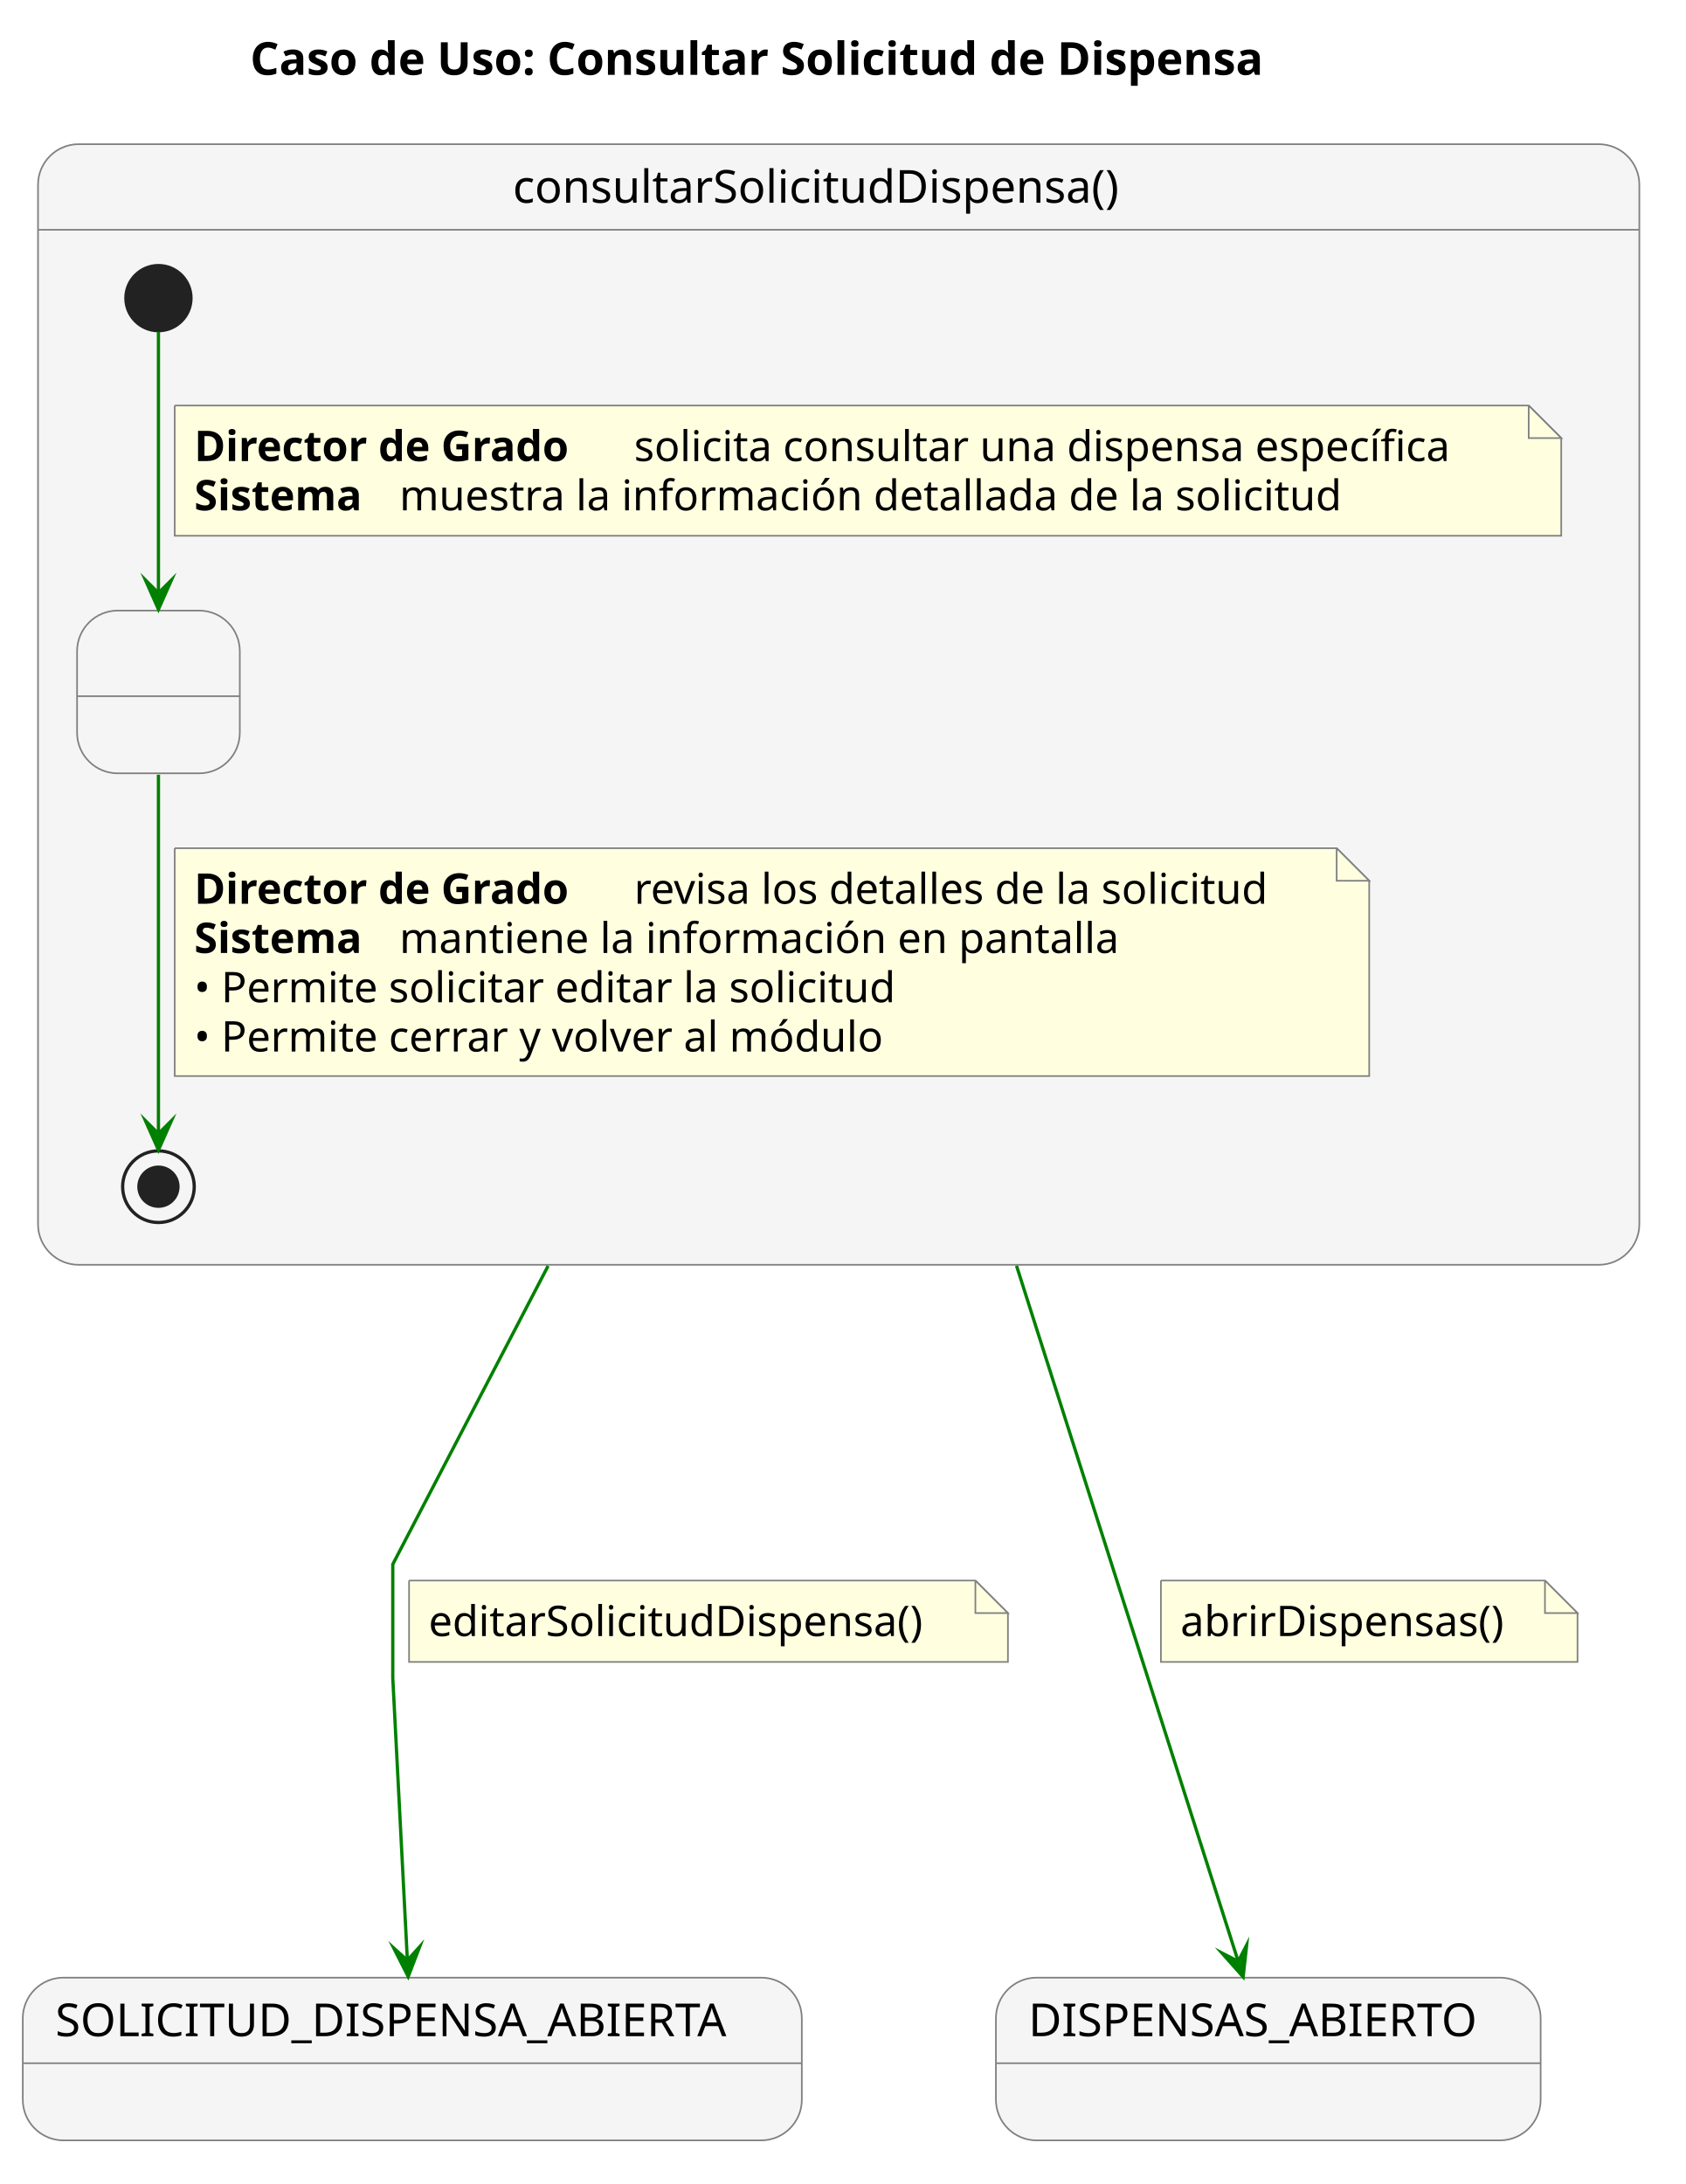
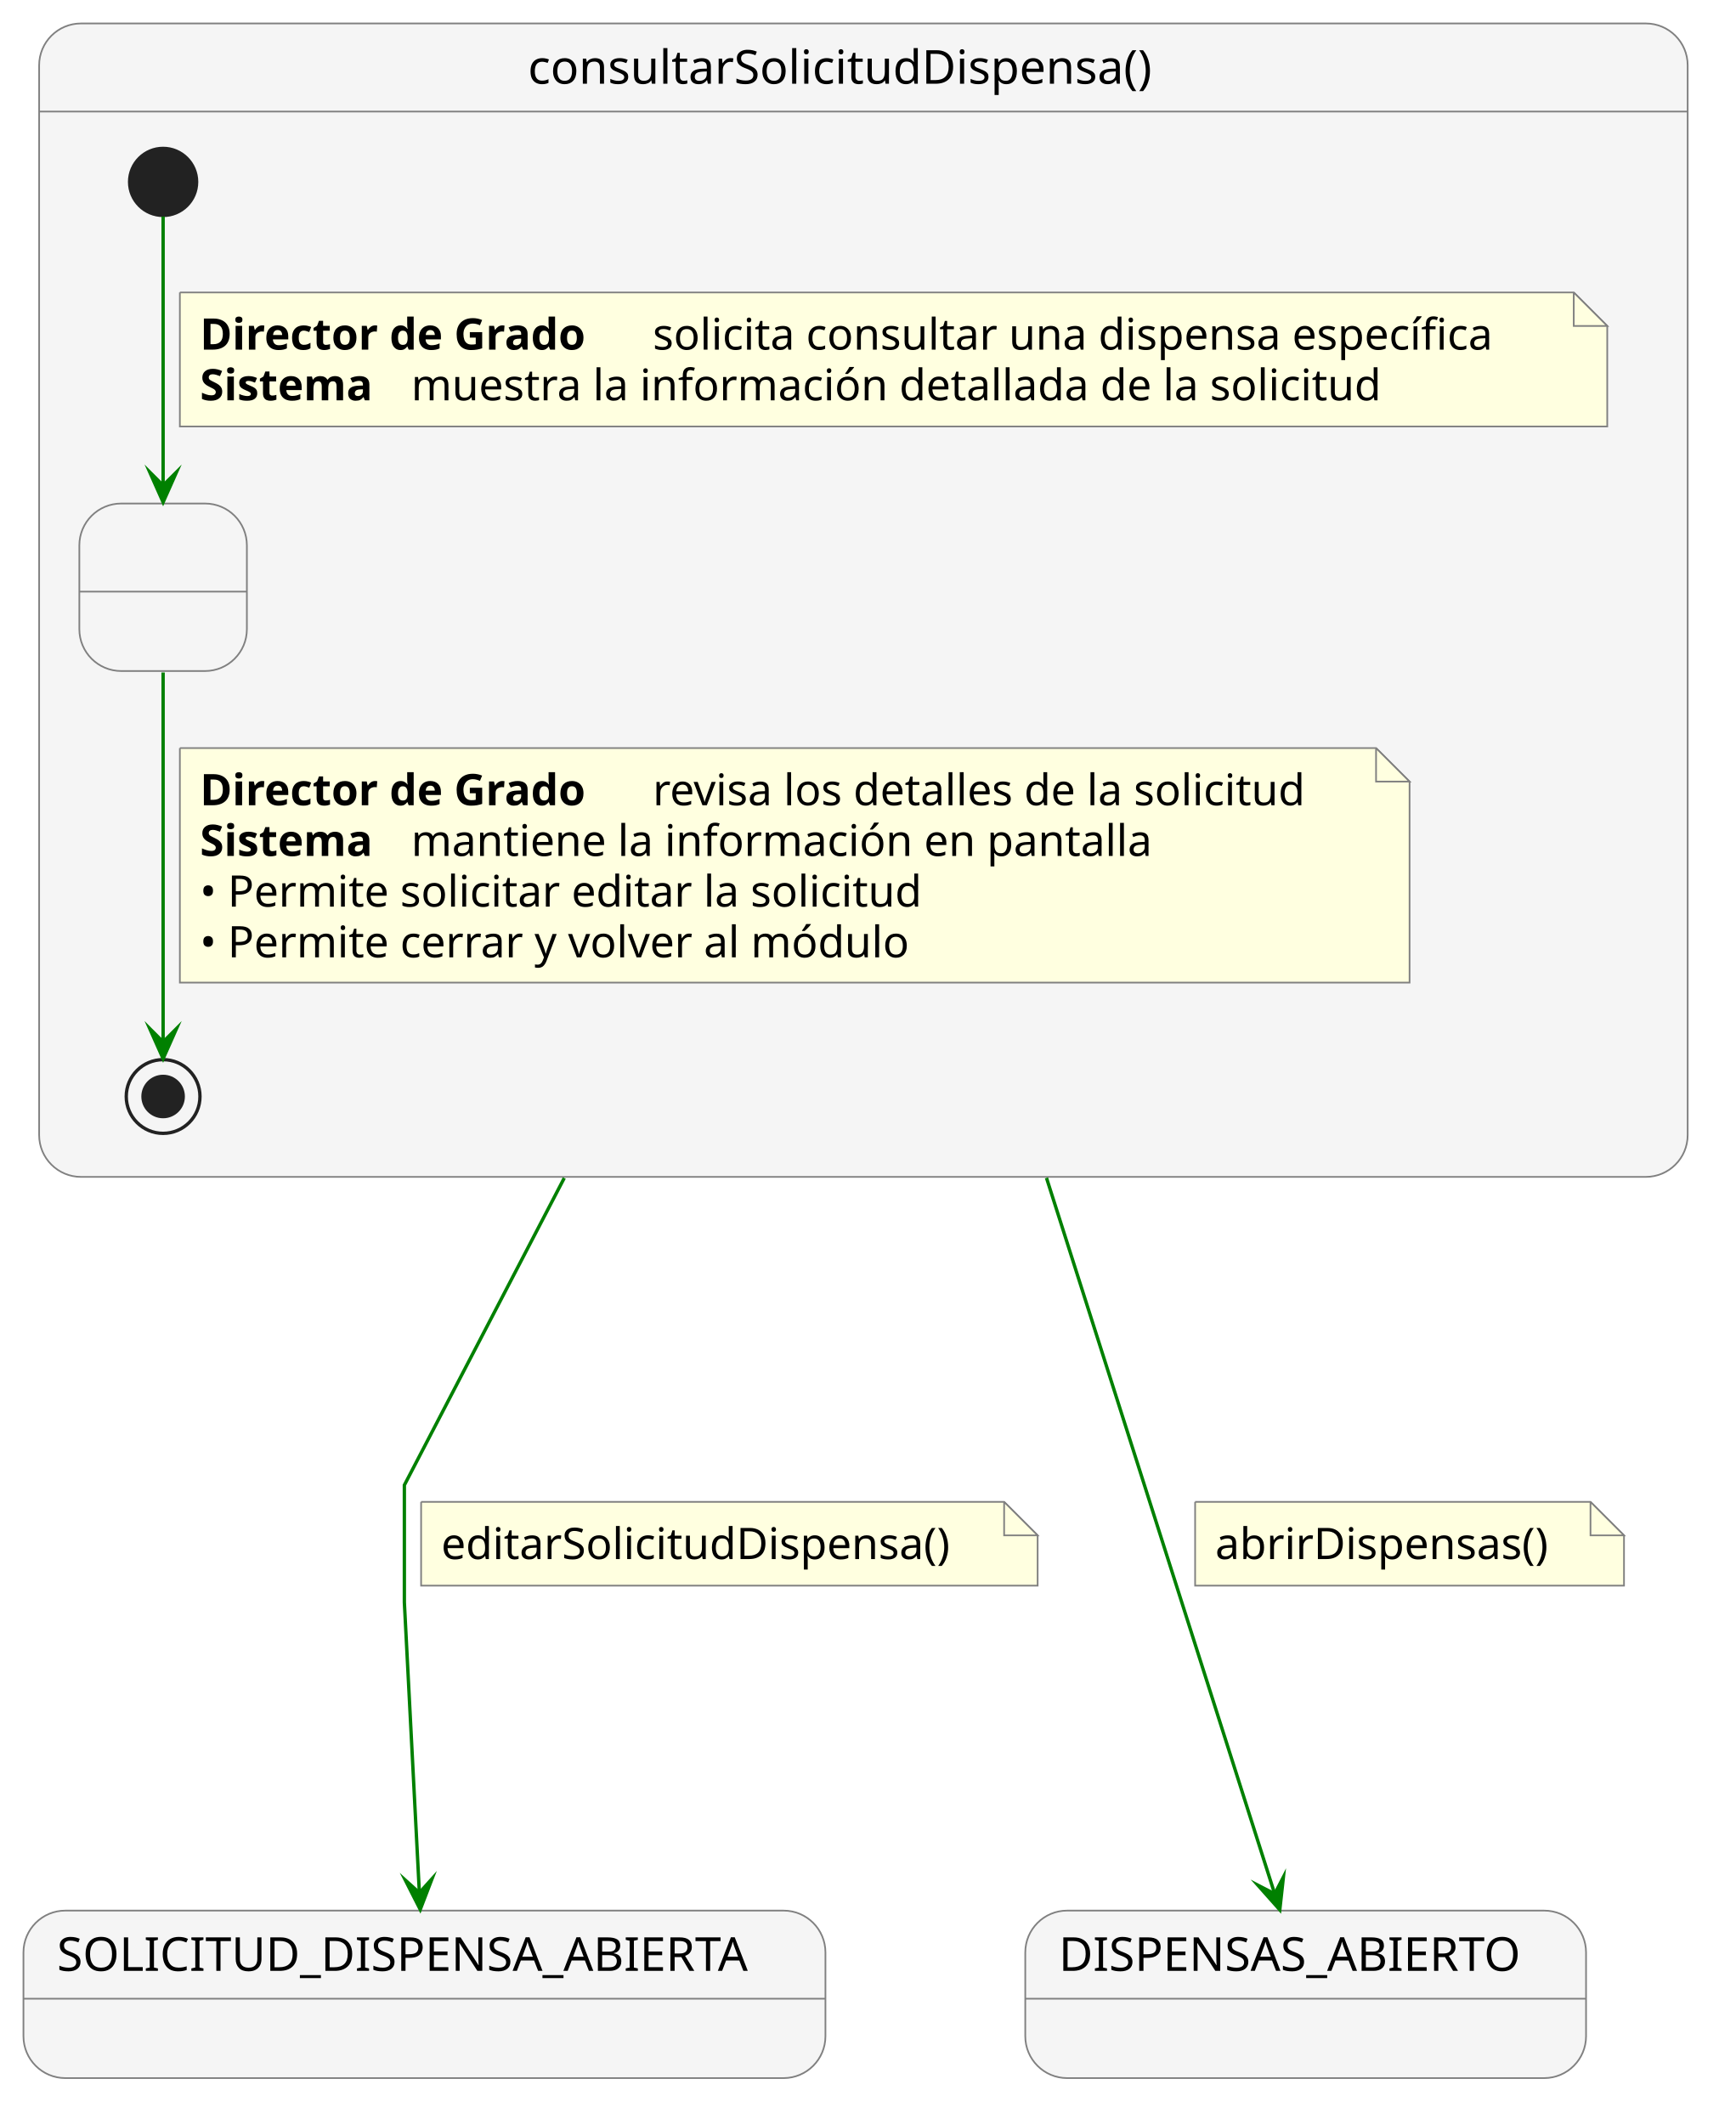
- <svg xmlns="http://www.w3.org/2000/svg" version="1.1" data-diagram-type="STATE" style="width:518px;height:671px;background:#FFFFFF;" width="518px" height="671px" viewBox="0 0 518 671" zoomAndPan="magnify" preserveAspectRatio="none" contentStyleType="text/css">
+ <svg xmlns="http://www.w3.org/2000/svg" version="1.1" data-diagram-type="STATE" style="width:518px;height:634px;background:#FFFFFF;" width="518px" height="634px" viewBox="0 0 518 634" zoomAndPan="magnify" preserveAspectRatio="none" contentStyleType="text/css">
  <defs />
  <g font-family="sans-serif" lengthAdjust="spacing">
-     <g class="title" data-source-line="1">
-       <text x="76.858" y="22.995" fill="#000" font-size="14" textLength="357.964" font-weight="700">Caso de Uso: Consultar Solicitud de Dispensa</text>
-     </g>
-     <g class="entity" data-qualified-name="consultarSolicitud" id="ent0001" data-source-line="11">
-       <path d="M24.18,44.297 L491.18,44.297 A12.5,12.5 0 0 1 503.68,56.797 L503.68,70.594 L11.68,70.594 L11.68,56.797 A12.5,12.5 0 0 1 24.18,44.297" fill="#F5F5F5" />
-       <path d="M11.68,70.594 L503.68,70.594 L503.68,376.094 A12.5,12.5 0 0 1 491.18,388.594 L24.18,388.594 A12.5,12.5 0 0 1 11.68,376.094 L11.68,70.594" fill="#F5F5F5" />
-       <rect x="11.68" y="44.297" width="492" height="344.297" fill="none" style="stroke:#808080;stroke-width:0.5;" rx="12.5" ry="12.5" />
-       <line x1="11.68" y1="70.594" x2="503.68" y2="70.594" style="stroke:#808080;stroke-width:0.5;" />
-       <text x="157.571" y="62.292" fill="#000" font-size="14" textLength="200.218">consultarSolicitudDispensa()</text>
-       <g class="entity" data-qualified-name="consultarSolicitud.Paso1" id="ent0002" data-source-line="13">
-         <rect x="23.68" y="187.594" width="50" height="50" fill="#F5F5F5" style="stroke:#808080;stroke-width:0.5;" rx="12.5" ry="12.5" />
-         <line x1="23.68" y1="213.891" x2="73.68" y2="213.891" style="stroke:#808080;stroke-width:0.5;" />
-         <text x="46.455" y="205.589" fill="#000" font-size="14"> </text>
+     <g class="entity" data-qualified-name="consultarSolicitud" id="ent0001" data-source-line="9">
+       <path d="M24.18,7 L491.18,7 A12.5,12.5 0 0 1 503.68,19.5 L503.68,33.297 L11.68,33.297 L11.68,19.5 A12.5,12.5 0 0 1 24.18,7" fill="#F5F5F5" />
+       <path d="M11.68,33.297 L503.68,33.297 L503.68,338.797 A12.5,12.5 0 0 1 491.18,351.297 L24.18,351.297 A12.5,12.5 0 0 1 11.68,338.797 L11.68,33.297" fill="#F5F5F5" />
+       <rect x="11.68" y="7" width="492" height="344.297" fill="none" style="stroke:#808080;stroke-width:0.5;" rx="12.5" ry="12.5" />
+       <line x1="11.68" y1="33.297" x2="503.68" y2="33.297" style="stroke:#808080;stroke-width:0.5;" />
+       <text x="157.571" y="24.995" fill="#000" font-size="14" textLength="200.218">consultarSolicitudDispensa()</text>
+       <g class="entity" data-qualified-name="consultarSolicitud.Paso1" id="ent0002" data-source-line="11">
+         <rect x="23.68" y="150.297" width="50" height="50" fill="#F5F5F5" style="stroke:#808080;stroke-width:0.5;" rx="12.5" ry="12.5" />
+         <line x1="23.68" y1="176.594" x2="73.68" y2="176.594" style="stroke:#808080;stroke-width:0.5;" />
+         <text x="46.455" y="168.292" fill="#000" font-size="14"> </text>
      </g>
-       <g class="start_entity" data-qualified-name="consultarSolicitud..start.consultarSolicitud" id="ent0005" data-source-line="15">
-         <ellipse cx="48.68" cy="91.594" rx="10" ry="10" fill="#222" style="stroke:#222;stroke-width:1;" />
+       <g class="start_entity" data-qualified-name="consultarSolicitud..start.consultarSolicitud" id="ent0005" data-source-line="13">
+         <ellipse cx="48.68" cy="54.297" rx="10" ry="10" fill="#222" style="stroke:#222;stroke-width:1;" />
      </g>
-       <g class="end_entity" data-qualified-name="consultarSolicitud..end.consultarSolicitud" id="ent0007" data-source-line="21">
-         <ellipse cx="48.68" cy="364.594" rx="11" ry="11" fill="none" style="stroke:#222;stroke-width:1;" />
-         <ellipse cx="48.68" cy="364.594" rx="6" ry="6" fill="#222" style="stroke:#222;stroke-width:1;" />
+       <g class="end_entity" data-qualified-name="consultarSolicitud..end.consultarSolicitud" id="ent0007" data-source-line="19">
+         <ellipse cx="48.68" cy="327.297" rx="11" ry="11" fill="none" style="stroke:#222;stroke-width:1;" />
+         <ellipse cx="48.68" cy="327.297" rx="6" ry="6" fill="#222" style="stroke:#222;stroke-width:1;" />
      </g>
-       <g class="link" data-entity-1="ent0005" data-entity-2="ent0002" id="lnk6" data-source-line="15" data-link-type="dependency">
-         <path d="M48.68,101.934 C48.68,120.124 48.68,155.834 48.68,182.204" style="stroke:#008000;stroke-width:1;" fill="none" id="*start*consultarSolicitud-to-Paso1" />
-         <polygon points="48.68,187.204,52.68,178.204,48.68,182.204,44.68,178.204,48.68,187.204" fill="#008000" style="stroke:#008000;stroke-width:1;stroke-linejoin:miter;stroke-miterlimit:10;" />
-         <path d="M53.68,124.594 L53.68,164.594 L479.68,164.594 L479.68,134.594 L469.68,124.594 L53.68,124.594" style="stroke:#808080;stroke-width:0.5;" fill="#FFFFE0" />
-         <path d="M469.68,124.594 L469.68,134.594 L479.68,134.594 L469.68,124.594" style="stroke:#808080;stroke-width:0.5;" fill="#FFFFE0" />
-         <text x="59.68" y="141.661" fill="#000" font-size="13" textLength="131.003" font-weight="700">Director de Grado</text>
-         <text x="194.815" y="141.661" fill="#000" font-size="13" textLength="270.067">solicita consultar una dispensa específica</text>
-         <text x="59.68" y="156.793" fill="#000" font-size="13" textLength="58.906" font-weight="700">Sistema</text>
-         <text x="122.719" y="156.793" fill="#000" font-size="13" textLength="310.61">muestra la información detallada de la solicitud</text>
+       <g class="link" data-entity-1="ent0005" data-entity-2="ent0002" id="lnk6" data-source-line="13" data-link-type="dependency">
+         <path d="M48.68,64.637 C48.68,82.827 48.68,118.537 48.68,144.907" style="stroke:#008000;stroke-width:1;" fill="none" id="*start*consultarSolicitud-to-Paso1" />
+         <polygon points="48.68,149.907,52.68,140.907,48.68,144.907,44.68,140.907,48.68,149.907" fill="#008000" style="stroke:#008000;stroke-width:1;stroke-linejoin:miter;stroke-miterlimit:10;" />
+         <path d="M53.68,87.297 L53.68,127.297 L479.68,127.297 L479.68,97.297 L469.68,87.297 L53.68,87.297" style="stroke:#808080;stroke-width:0.5;" fill="#FFFFE0" />
+         <path d="M469.68,87.297 L469.68,97.297 L479.68,97.297 L469.68,87.297" style="stroke:#808080;stroke-width:0.5;" fill="#FFFFE0" />
+         <text x="59.68" y="104.364" fill="#000" font-size="13" textLength="131.003" font-weight="700">Director de Grado</text>
+         <text x="194.815" y="104.364" fill="#000" font-size="13" textLength="270.067">solicita consultar una dispensa específica</text>
+         <text x="59.68" y="119.497" fill="#000" font-size="13" textLength="58.906" font-weight="700">Sistema</text>
+         <text x="122.719" y="119.497" fill="#000" font-size="13" textLength="310.61">muestra la información detallada de la solicitud</text>
      </g>
-       <g class="link" data-entity-1="ent0002" data-entity-2="ent0007" id="lnk8" data-source-line="21" data-link-type="dependency">
-         <path d="M48.68,238.024 C48.68,271.404 48.68,324.774 48.68,348.314" style="stroke:#008000;stroke-width:1;" fill="none" id="Paso1-to-*end*consultarSolicitud" />
-         <polygon points="48.68,353.314,52.68,344.314,48.68,348.314,44.68,344.314,48.68,353.314" fill="#008000" style="stroke:#008000;stroke-width:1;stroke-linejoin:miter;stroke-miterlimit:10;" />
-         <path d="M53.68,260.594 L53.68,330.594 L420.68,330.594 L420.68,270.594 L410.68,260.594 L53.68,260.594" style="stroke:#808080;stroke-width:0.5;" fill="#FFFFE0" />
-         <path d="M410.68,260.594 L410.68,270.594 L420.68,270.594 L410.68,260.594" style="stroke:#808080;stroke-width:0.5;" fill="#FFFFE0" />
-         <text x="59.68" y="277.661" fill="#000" font-size="13" textLength="131.003" font-weight="700">Director de Grado</text>
-         <text x="194.815" y="277.661" fill="#000" font-size="13" textLength="211.821">revisa los detalles de la solicitud</text>
-         <text x="59.68" y="292.793" fill="#000" font-size="13" textLength="58.906" font-weight="700">Sistema</text>
-         <text x="122.719" y="292.793" fill="#000" font-size="13" textLength="236.177">mantiene la información en pantalla</text>
-         <text x="59.68" y="307.926" fill="#000" font-size="13" textLength="234.146">• Permite solicitar editar la solicitud</text>
-         <text x="59.68" y="323.059" fill="#000" font-size="13" textLength="230.401">• Permite cerrar y volver al módulo</text>
+       <g class="link" data-entity-1="ent0002" data-entity-2="ent0007" id="lnk8" data-source-line="19" data-link-type="dependency">
+         <path d="M48.68,200.727 C48.68,234.107 48.68,287.477 48.68,311.017" style="stroke:#008000;stroke-width:1;" fill="none" id="Paso1-to-*end*consultarSolicitud" />
+         <polygon points="48.68,316.017,52.68,307.017,48.68,311.017,44.68,307.017,48.68,316.017" fill="#008000" style="stroke:#008000;stroke-width:1;stroke-linejoin:miter;stroke-miterlimit:10;" />
+         <path d="M53.68,223.297 L53.68,293.297 L420.68,293.297 L420.68,233.297 L410.68,223.297 L53.68,223.297" style="stroke:#808080;stroke-width:0.5;" fill="#FFFFE0" />
+         <path d="M410.68,223.297 L410.68,233.297 L420.68,233.297 L410.68,223.297" style="stroke:#808080;stroke-width:0.5;" fill="#FFFFE0" />
+         <text x="59.68" y="240.364" fill="#000" font-size="13" textLength="131.003" font-weight="700">Director de Grado</text>
+         <text x="194.815" y="240.364" fill="#000" font-size="13" textLength="211.821">revisa los detalles de la solicitud</text>
+         <text x="59.68" y="255.497" fill="#000" font-size="13" textLength="58.906" font-weight="700">Sistema</text>
+         <text x="122.719" y="255.497" fill="#000" font-size="13" textLength="236.177">mantiene la información en pantalla</text>
+         <text x="59.68" y="270.629" fill="#000" font-size="13" textLength="234.146">• Permite solicitar editar la solicitud</text>
+         <text x="59.68" y="285.762" fill="#000" font-size="13" textLength="230.401">• Permite cerrar y volver al módulo</text>
      </g>
    </g>
-     <g class="entity" data-qualified-name="SOLICITUD_DISPENSA_ABIERTA" id="ent0003" data-source-line="30">
-       <rect x="7" y="607.597" width="239.352" height="50" fill="#F5F5F5" style="stroke:#808080;stroke-width:0.5;" rx="12.5" ry="12.5" />
-       <line x1="7" y1="633.894" x2="246.352" y2="633.894" style="stroke:#808080;stroke-width:0.5;" />
-       <text x="17" y="625.592" fill="#000" font-size="14" textLength="219.352">SOLICITUD_DISPENSA_ABIERTA</text>
+     <g class="entity" data-qualified-name="SOLICITUD_DISPENSA_ABIERTA" id="ent0003" data-source-line="28">
+       <rect x="7" y="570.3" width="239.352" height="50" fill="#F5F5F5" style="stroke:#808080;stroke-width:0.5;" rx="12.5" ry="12.5" />
+       <line x1="7" y1="596.597" x2="246.352" y2="596.597" style="stroke:#808080;stroke-width:0.5;" />
+       <text x="17" y="588.295" fill="#000" font-size="14" textLength="219.352">SOLICITUD_DISPENSA_ABIERTA</text>
    </g>
-     <g class="entity" data-qualified-name="DISPENSAS_ABIERTO" id="ent0004" data-source-line="31">
-       <rect x="305.99" y="607.597" width="167.362" height="50" fill="#F5F5F5" style="stroke:#808080;stroke-width:0.5;" rx="12.5" ry="12.5" />
-       <line x1="305.99" y1="633.894" x2="473.352" y2="633.894" style="stroke:#808080;stroke-width:0.5;" />
-       <text x="315.99" y="625.592" fill="#000" font-size="14" textLength="147.362">DISPENSAS_ABIERTO</text>
+     <g class="entity" data-qualified-name="DISPENSAS_ABIERTO" id="ent0004" data-source-line="29">
+       <rect x="305.99" y="570.3" width="167.362" height="50" fill="#F5F5F5" style="stroke:#808080;stroke-width:0.5;" rx="12.5" ry="12.5" />
+       <line x1="305.99" y1="596.597" x2="473.352" y2="596.597" style="stroke:#808080;stroke-width:0.5;" />
+       <text x="315.99" y="588.295" fill="#000" font-size="14" textLength="147.362">DISPENSAS_ABIERTO</text>
    </g>
-     <g class="link" data-entity-1="ent0001" data-entity-2="ent0003" id="lnk9" data-source-line="33" data-link-type="dependency">
-       <path d="M168.4,388.927 C142.32,439.027 120.68,480.597 120.68,480.597 C120.68,480.597 120.68,515.597 120.68,515.597 C120.68,515.597 123.402,568.274 125.162,602.284" style="stroke:#008000;stroke-width:1;" fill="none" id="consultarSolicitud-to-SOLICITUD_DISPENSA_ABIERTA" />
-       <polygon points="125.42,607.277,128.95,598.082,125.162,602.284,120.96,598.496,125.42,607.277" fill="#008000" style="stroke:#008000;stroke-width:1;stroke-linejoin:miter;stroke-miterlimit:10;" />
-       <path d="M125.68,485.597 L125.68,510.597 L309.68,510.597 L309.68,495.597 L299.68,485.597 L125.68,485.597" style="stroke:#808080;stroke-width:0.5;" fill="#FFFFE0" />
-       <path d="M299.68,485.597 L299.68,495.597 L309.68,495.597 L299.68,485.597" style="stroke:#808080;stroke-width:0.5;" fill="#FFFFE0" />
-       <text x="131.68" y="502.664" fill="#000" font-size="13" textLength="163.814">editarSolicitudDispensa()</text>
+     <g class="link" data-entity-1="ent0001" data-entity-2="ent0003" id="lnk9" data-source-line="31" data-link-type="dependency">
+       <path d="M168.4,351.63 C142.32,401.73 120.68,443.3 120.68,443.3 C120.68,443.3 120.68,478.3 120.68,478.3 C120.68,478.3 123.402,530.977 125.162,564.987" style="stroke:#008000;stroke-width:1;" fill="none" id="consultarSolicitud-to-SOLICITUD_DISPENSA_ABIERTA" />
+       <polygon points="125.42,569.98,128.95,560.785,125.162,564.987,120.96,561.199,125.42,569.98" fill="#008000" style="stroke:#008000;stroke-width:1;stroke-linejoin:miter;stroke-miterlimit:10;" />
+       <path d="M125.68,448.3 L125.68,473.3 L309.68,473.3 L309.68,458.3 L299.68,448.3 L125.68,448.3" style="stroke:#808080;stroke-width:0.5;" fill="#FFFFE0" />
+       <path d="M299.68,448.3 L299.68,458.3 L309.68,458.3 L299.68,448.3" style="stroke:#808080;stroke-width:0.5;" fill="#FFFFE0" />
+       <text x="131.68" y="465.367" fill="#000" font-size="13" textLength="163.814">editarSolicitudDispensa()</text>
    </g>
-     <g class="link" data-entity-1="ent0001" data-entity-2="ent0004" id="lnk10" data-source-line="38" data-link-type="dependency">
-       <path d="M312.32,388.887 C339.06,472.777 366.842,559.953 380.432,602.603" style="stroke:#008000;stroke-width:1;" fill="none" id="consultarSolicitud-to-DISPENSAS_ABIERTO" />
-       <polygon points="381.95,607.367,383.029,597.577,380.432,602.603,375.406,600.006,381.95,607.367" fill="#008000" style="stroke:#008000;stroke-width:1;stroke-linejoin:miter;stroke-miterlimit:10;" />
-       <path d="M356.68,485.597 L356.68,510.597 L484.68,510.597 L484.68,495.597 L474.68,485.597 L356.68,485.597" style="stroke:#808080;stroke-width:0.5;" fill="#FFFFE0" />
-       <path d="M474.68,485.597 L474.68,495.597 L484.68,495.597 L474.68,485.597" style="stroke:#808080;stroke-width:0.5;" fill="#FFFFE0" />
-       <text x="362.68" y="502.664" fill="#000" font-size="13" textLength="107.06">abrirDispensas()</text>
+     <g class="link" data-entity-1="ent0001" data-entity-2="ent0004" id="lnk10" data-source-line="36" data-link-type="dependency">
+       <path d="M312.32,351.59 C339.06,435.48 366.842,522.656 380.432,565.306" style="stroke:#008000;stroke-width:1;" fill="none" id="consultarSolicitud-to-DISPENSAS_ABIERTO" />
+       <polygon points="381.95,570.07,383.029,560.28,380.432,565.306,375.406,562.709,381.95,570.07" fill="#008000" style="stroke:#008000;stroke-width:1;stroke-linejoin:miter;stroke-miterlimit:10;" />
+       <path d="M356.68,448.3 L356.68,473.3 L484.68,473.3 L484.68,458.3 L474.68,448.3 L356.68,448.3" style="stroke:#808080;stroke-width:0.5;" fill="#FFFFE0" />
+       <path d="M474.68,448.3 L474.68,458.3 L484.68,458.3 L474.68,448.3" style="stroke:#808080;stroke-width:0.5;" fill="#FFFFE0" />
+       <text x="362.68" y="465.367" fill="#000" font-size="13" textLength="107.06">abrirDispensas()</text>
    </g>
  </g>
</svg>
